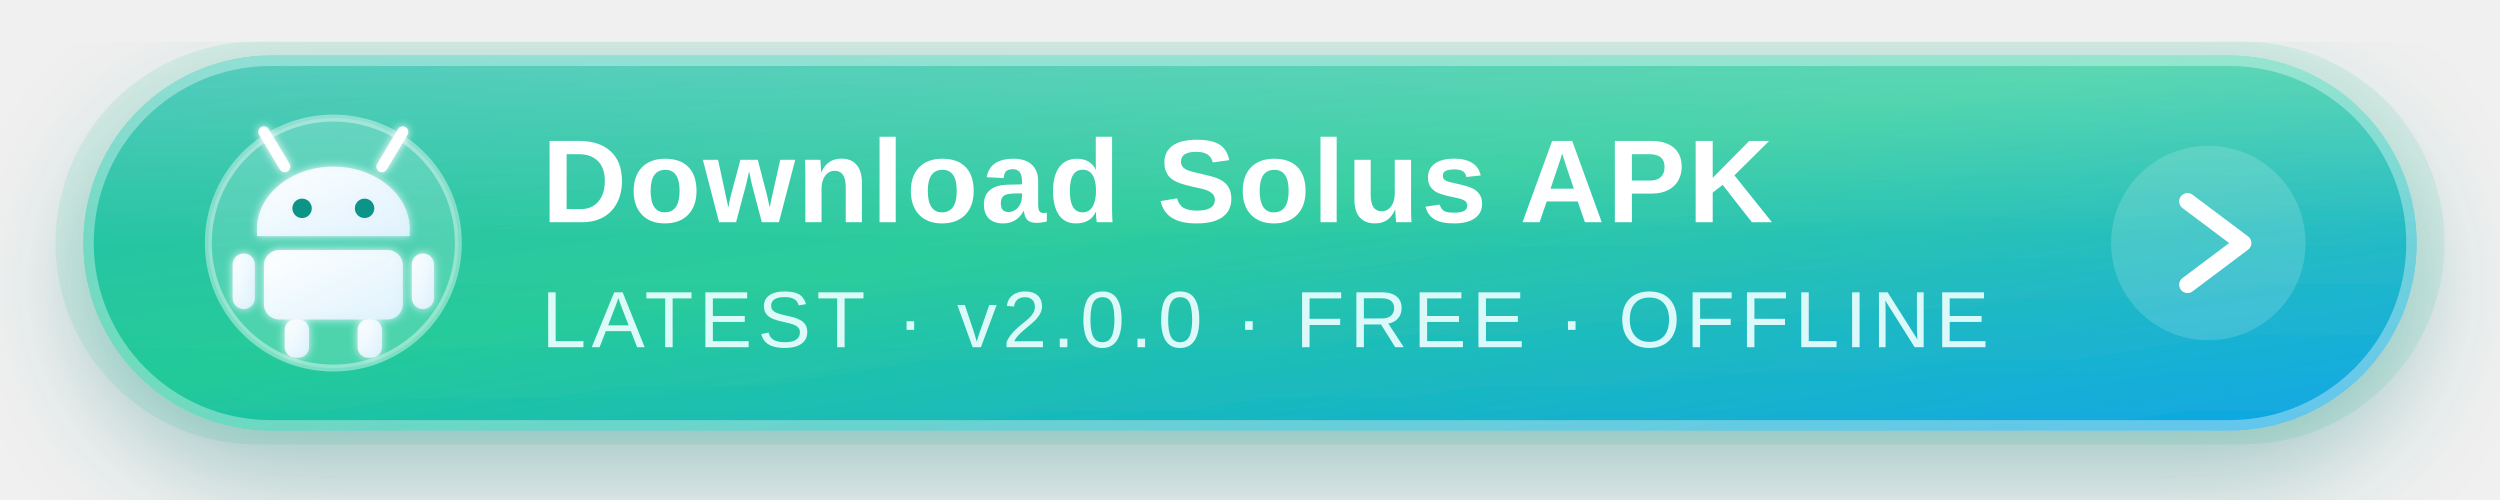
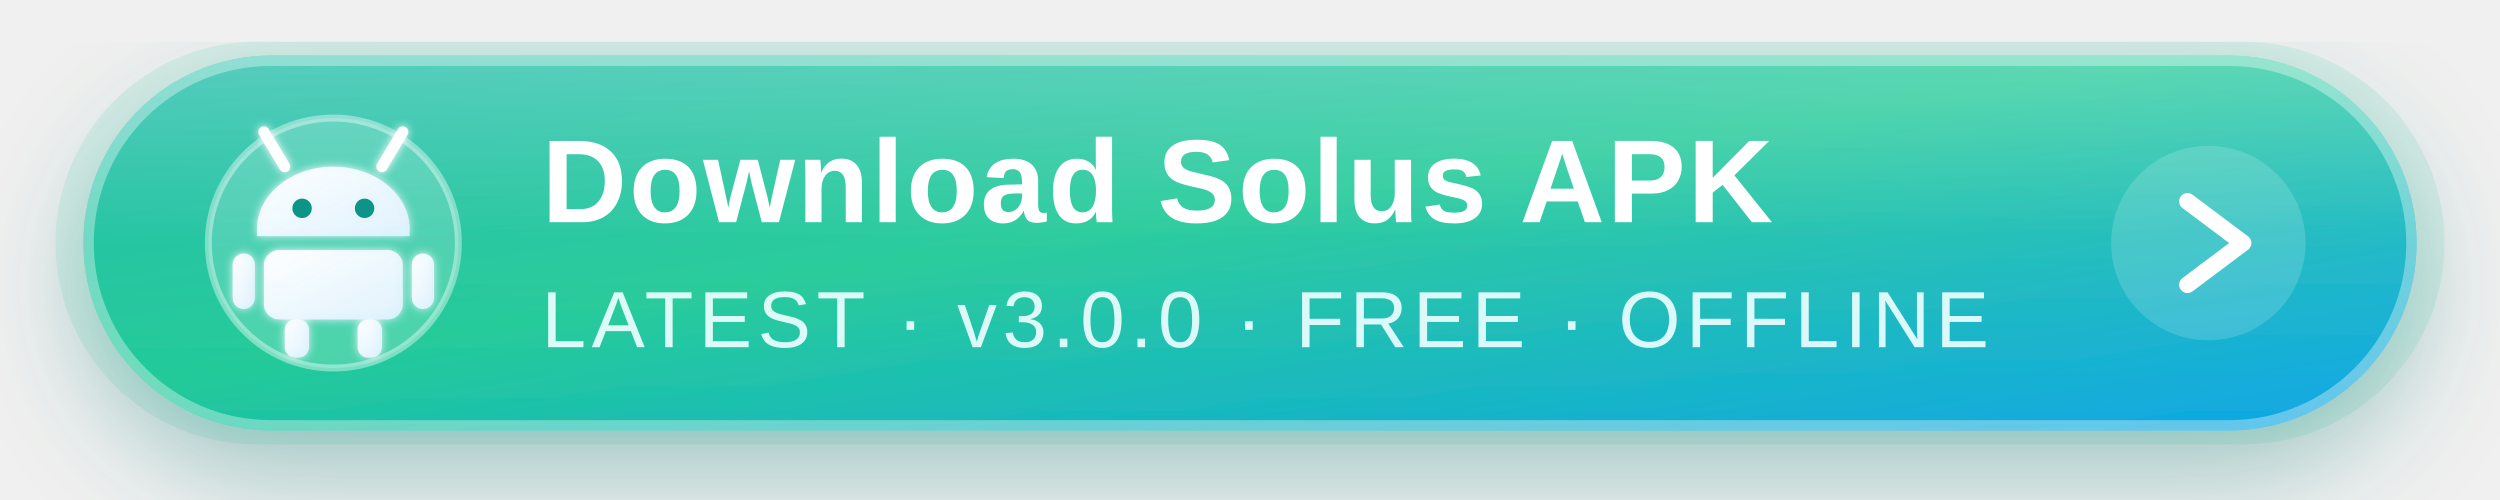
- <svg xmlns="http://www.w3.org/2000/svg" width="360" height="72" viewBox="0 0 360 72" role="img" aria-label="Download Solus Latest v2.0.0 APK">
+ <svg xmlns="http://www.w3.org/2000/svg" width="360" height="72" viewBox="0 0 360 72" role="img" aria-label="Download Solus Latest v3.0.0 APK">
  <defs>
    <linearGradient id="btnGrad" x1="0%" y1="0%" x2="100%" y2="100%">
      <stop offset="0%" stop-color="#14B8A6" />
      <stop offset="45%" stop-color="#20C997" />
      <stop offset="100%" stop-color="#0EA5E9" />
    </linearGradient>
    <linearGradient id="shine" x1="0%" y1="0%" x2="0%" y2="100%">
      <stop offset="0%" stop-color="#FFFFFF" stop-opacity="0.28" />
      <stop offset="48%" stop-color="#FFFFFF" stop-opacity="0.06" />
      <stop offset="100%" stop-color="#FFFFFF" stop-opacity="0" />
    </linearGradient>
    <linearGradient id="iconGrad" x1="0%" y1="0%" x2="100%" y2="100%">
      <stop offset="0%" stop-color="#FFFFFF" stop-opacity="0.95" />
      <stop offset="100%" stop-color="#E0F2FE" stop-opacity="0.9" />
    </linearGradient>
    <filter id="softShadow" x="-20%" y="-30%" width="140%" height="180%">
      <feDropShadow dx="0" dy="6" stdDeviation="8" flood-color="#0F766E" flood-opacity="0.35" />
    </filter>
    <filter id="innerGlow">
      <feGaussianBlur stdDeviation="0.6" result="blur" />
      <feMerge>
        <feMergeNode in="blur" />
        <feMergeNode in="SourceGraphic" />
      </feMerge>
    </filter>
  </defs>
  <rect x="8" y="6" width="344" height="58" rx="29" fill="#20C997" opacity="0.12" />
  <g filter="url(#softShadow)">
    <rect x="12" y="8" width="336" height="54" rx="27" fill="url(#btnGrad)" />
    <rect x="12" y="8" width="336" height="54" rx="27" fill="url(#shine)" />
    <rect x="12.75" y="8.75" width="334.5" height="52.5" rx="26.25" fill="none" stroke="#FFFFFF" stroke-opacity="0.35" stroke-width="1.5" />
  </g>
  <circle cx="48" cy="35" r="18" fill="#FFFFFF" fill-opacity="0.18" />
  <circle cx="48" cy="35" r="18" fill="none" stroke="#FFFFFF" stroke-opacity="0.4" stroke-width="1" />
  <g transform="translate(48 35)" fill="url(#iconGrad)" filter="url(#innerGlow)">
    <line x1="-7" y1="-11" x2="-10" y2="-16" stroke="#FFFFFF" stroke-width="1.6" stroke-linecap="round" />
    <line x1="7" y1="-11" x2="10" y2="-16" stroke="#FFFFFF" stroke-width="1.6" stroke-linecap="round" />
    <path d="M-11 -2 a11 9 0 0 1 22 0 v1 H-11 Z" />
    <circle cx="-4.5" cy="-5" r="1.4" fill="#0D9488" />
    <circle cx="4.5" cy="-5" r="1.4" fill="#0D9488" />
    <rect x="-10" y="1" width="20" height="10" rx="2.2" />
    <rect x="-14.5" y="1.5" width="3.2" height="8" rx="1.6" />
    <rect x="11.3" y="1.5" width="3.2" height="8" rx="1.6" />
    <rect x="-7" y="11" width="3.5" height="5.5" rx="1.5" />
    <rect x="3.5" y="11" width="3.5" height="5.5" rx="1.5" />
  </g>
  <text x="78" y="32" font-family="Segoe UI, Helvetica Neue, Arial, sans-serif" font-size="17" font-weight="700" fill="#FFFFFF" letter-spacing="0.3">Download Solus APK</text>
-   <text x="78" y="50" font-family="Segoe UI, Helvetica Neue, Arial, sans-serif" font-size="11.5" font-weight="500" fill="#ECFEFF" fill-opacity="0.92" letter-spacing="0.8">LATEST · v2.0.0 · FREE · OFFLINE</text>
+   <text x="78" y="50" font-family="Segoe UI, Helvetica Neue, Arial, sans-serif" font-size="11.5" font-weight="500" fill="#ECFEFF" fill-opacity="0.92" letter-spacing="0.8">LATEST · v3.0.0 · FREE · OFFLINE</text>
  <g transform="translate(318 35)">
    <circle r="14" fill="#FFFFFF" fill-opacity="0.16" />
    <path d="M-3 -6 L5 0 L-3 6" fill="none" stroke="#FFFFFF" stroke-width="2.4" stroke-linecap="round" stroke-linejoin="round" />
  </g>
</svg>
